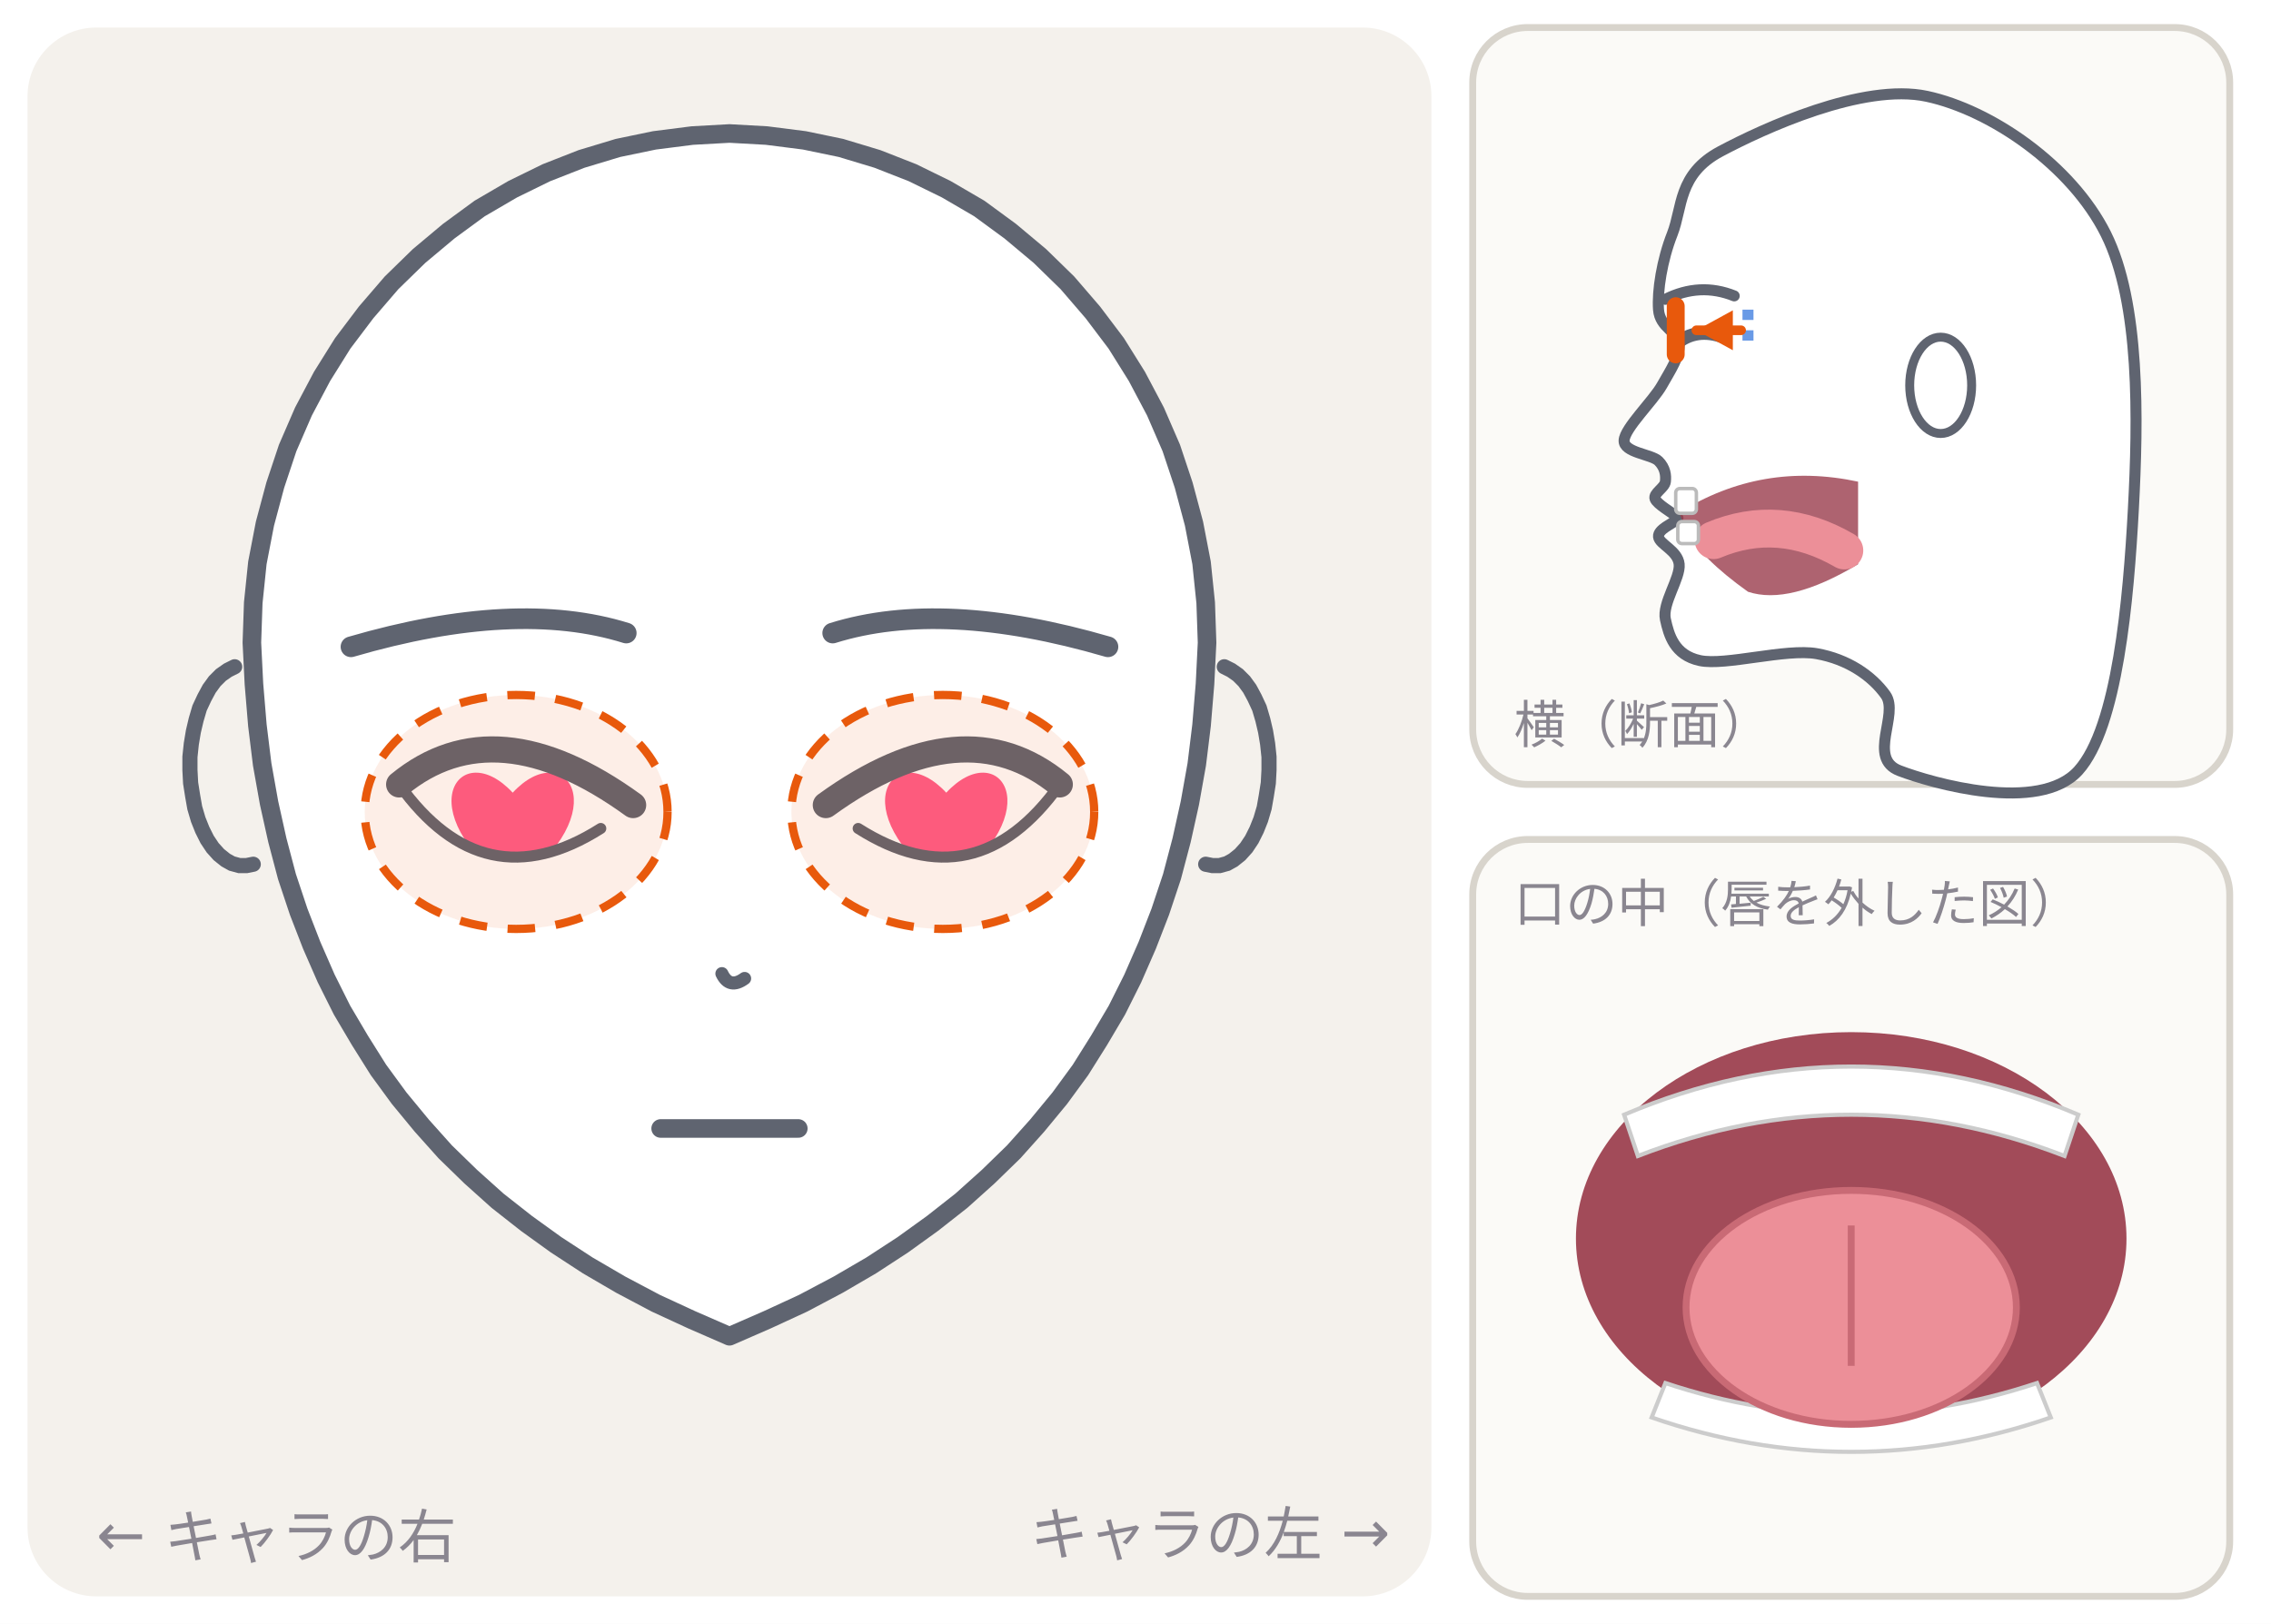
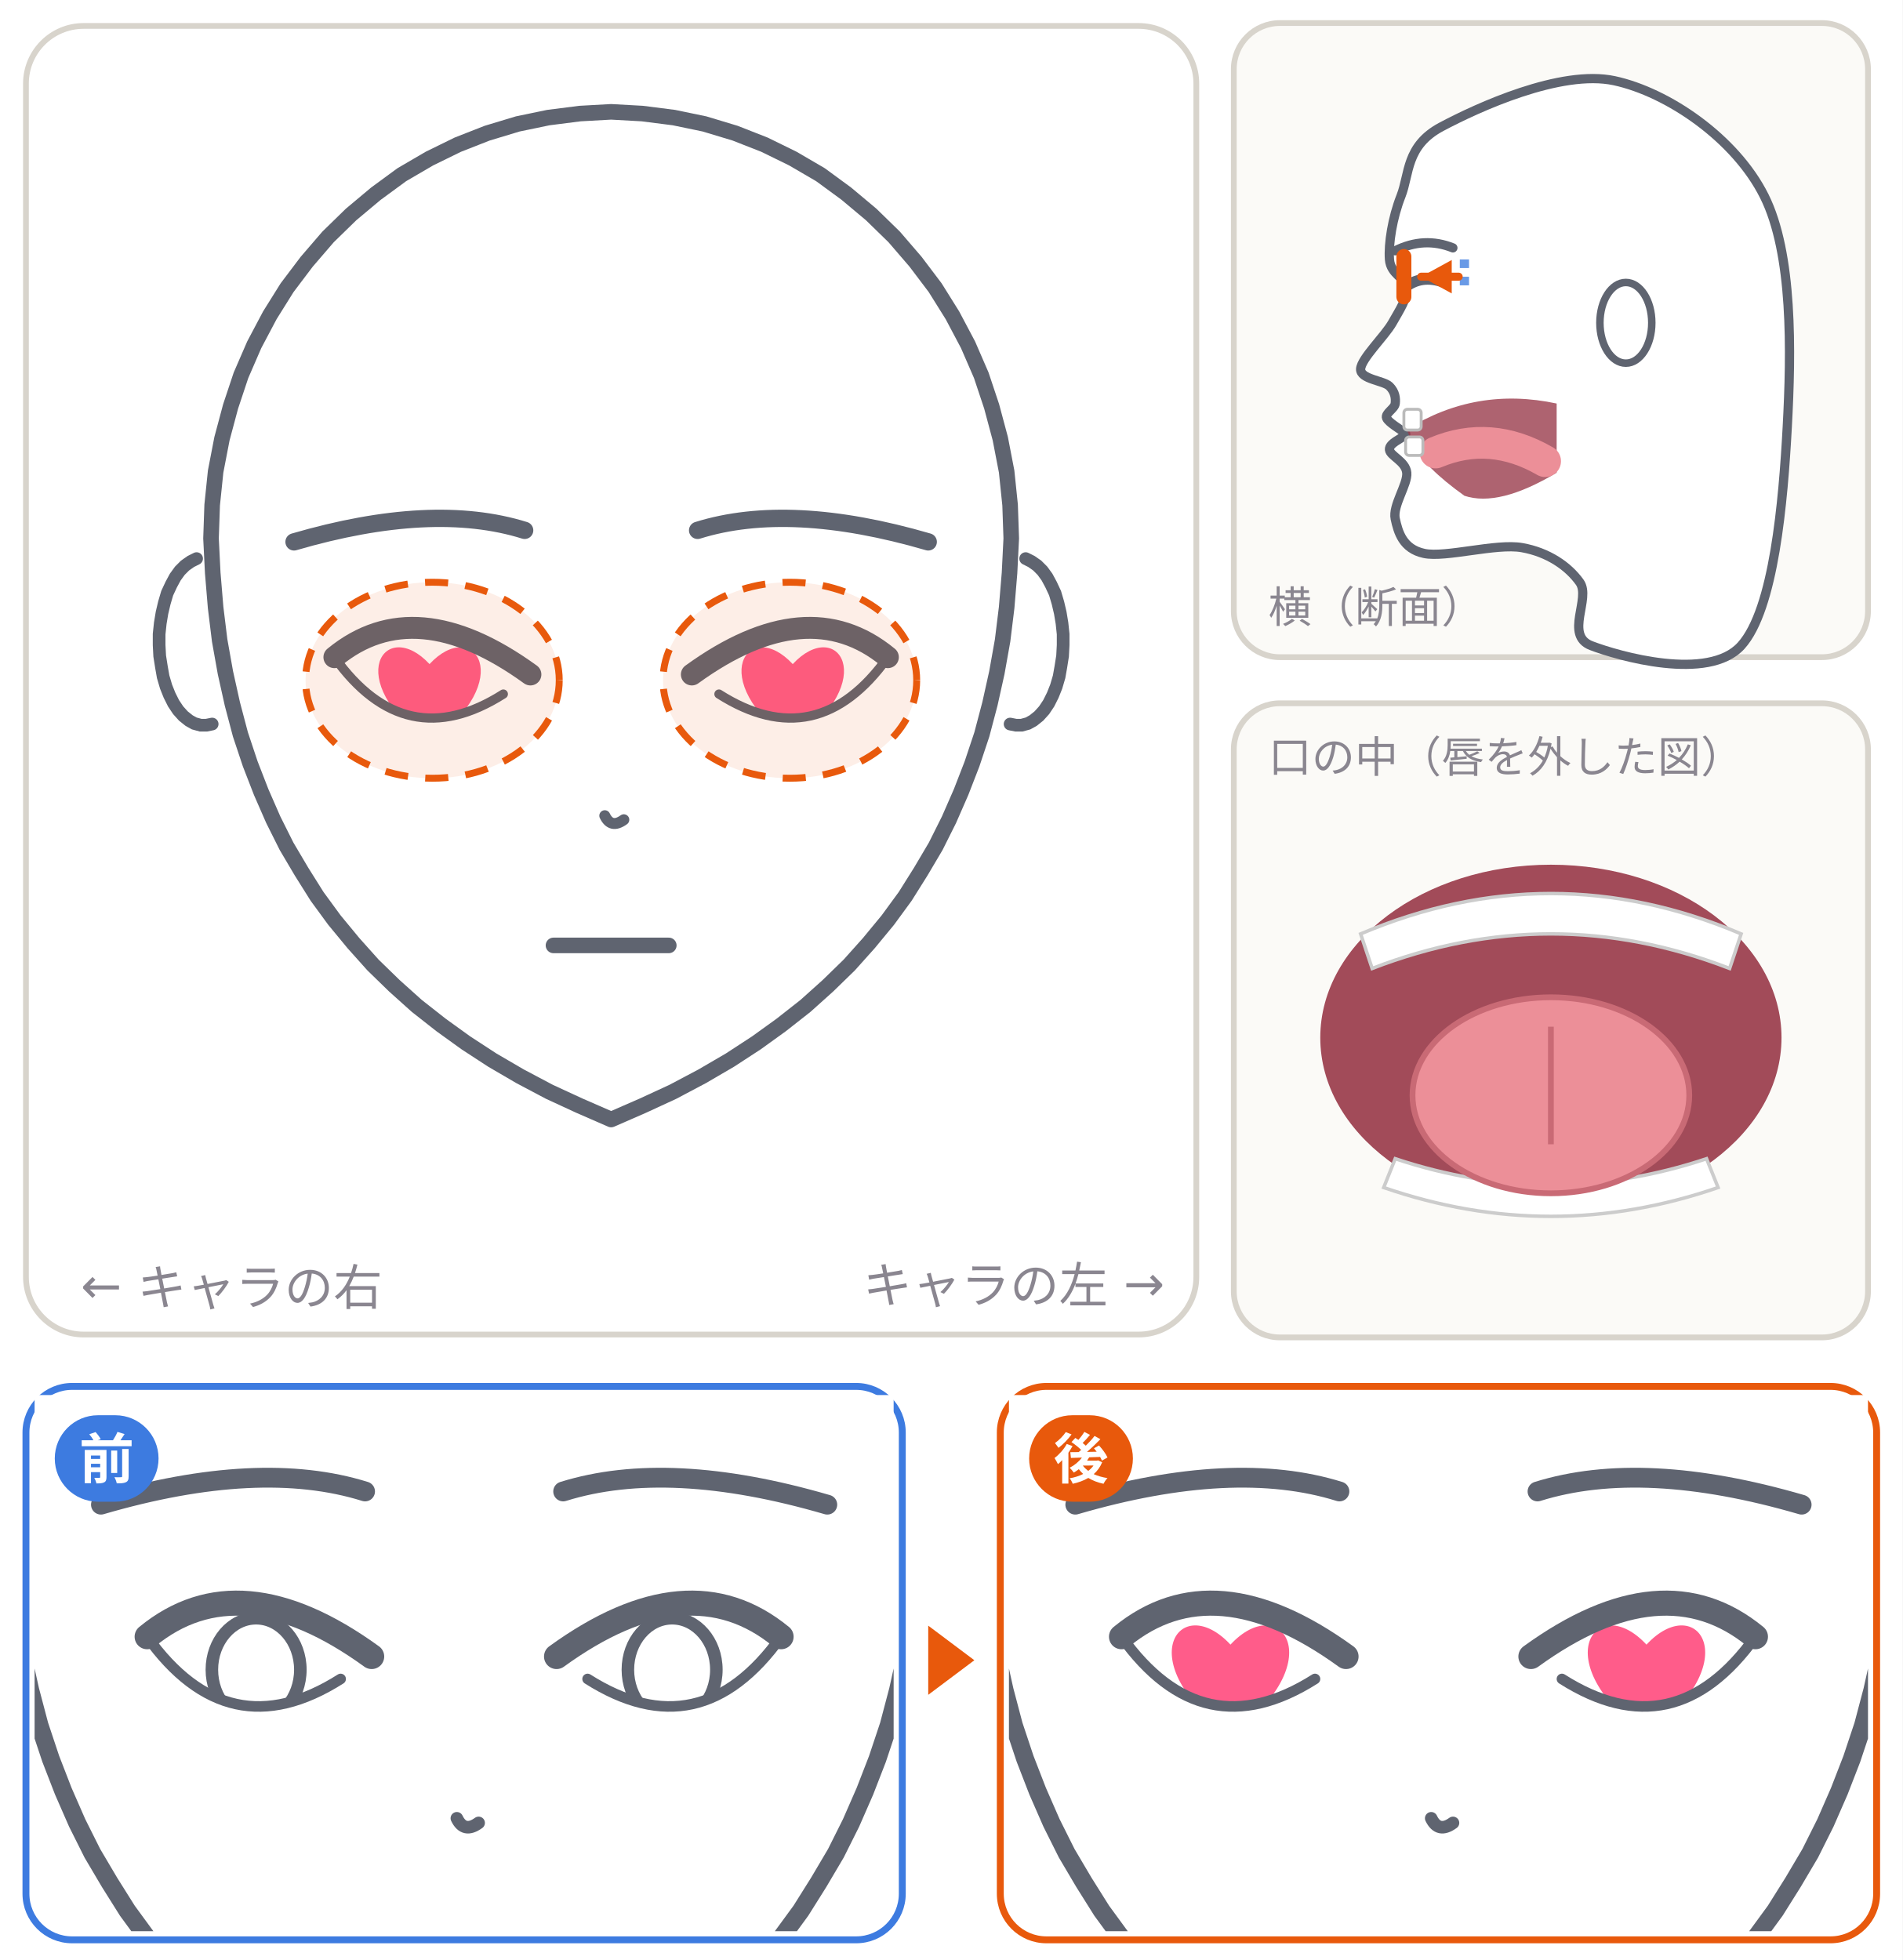
- <svg xmlns="http://www.w3.org/2000/svg" viewBox="0 0 330 236" width="330" height="236" font-family="system-ui, 'Segoe UI', 'Hiragino Sans', 'Noto Sans JP', sans-serif">
+ <svg xmlns="http://www.w3.org/2000/svg" viewBox="0 0 330 340" width="330" height="340" font-family="system-ui, 'Segoe UI', 'Hiragino Sans', 'Noto Sans JP', sans-serif">
  <defs>
    <linearGradient id="iris" x1="0" y1="0" x2="0" y2="1">
      <stop offset="0" stop-color="#3a2a4e" />
      <stop offset="0.55" stop-color="#8a6aa8" />
      <stop offset="1" stop-color="#c7a8e0" />
    </linearGradient>
  </defs>
-   <rect width="330" height="236" fill="#ffffff" />
-   <rect x="4" y="4" width="204" height="228" rx="10" fill="#f4f1ec" />
+   <rect width="330" height="340" fill="#ffffff" />
+   <rect x="4.5" y="4.5" width="203" height="227" rx="10" fill="#fff" stroke="#d8d4cc" />
  <g transform="translate(6,4)">
-     <path d="M171.9,92.9 L172.9,93.4 L173.9,94.1 L174.8,95 L175.6,96.1 L176.3,97.4 L177,98.9 L177.5,100.6 L177.9,102.3 L178.2,104.1 L178.4,106 L178.4,107.9 L178.3,109.8 L178,111.7 L177.7,113.4 L177.2,115.1 L176.6,116.6 L175.9,118 L175.1,119.2 L174.2,120.2 L173.2,121 L172.3,121.5 L171.2,121.8 L170.2,121.8 L169.2,121.6" fill="none" stroke="#5f6470" stroke-width="2.2" stroke-linecap="round" />
-     <path d="M28.1,92.9 L27.1,93.4 L26.1,94.1 L25.2,95 L24.4,96.1 L23.7,97.4 L23,98.9 L22.5,100.6 L22.1,102.3 L21.8,104.1 L21.6,106 L21.6,107.9 L21.7,109.8 L22,111.7 L22.3,113.4 L22.8,115.1 L23.4,116.6 L24.1,118 L24.9,119.2 L25.8,120.2 L26.8,121 L27.7,121.5 L28.8,121.8 L29.8,121.8 L30.8,121.6" fill="none" stroke="#5f6470" stroke-width="2.2" stroke-linecap="round" />
-     <path d="M30.6,89.4 L30.8,83.6 L31.4,77.8 L32.5,72.1 L34,66.5 L35.8,61.1 L38.1,55.8 L40.8,50.7 L43.8,45.9 L47.2,41.4 L50.9,37.1 L54.9,33.2 L59.2,29.6 L63.7,26.3 L68.5,23.5 L73.4,21.1 L78.5,19.1 L83.8,17.5 L89.1,16.4 L94.6,15.7 L100,15.4 L105.4,15.7 L110.9,16.4 L116.2,17.5 L121.5,19.1 L126.6,21.1 L131.5,23.5 L136.3,26.3 L140.8,29.6 L145.1,33.2 L149.1,37.1 L152.8,41.4 L156.2,45.9 L159.2,50.7 L161.9,55.8 L164.2,61.1 L166,66.5 L167.5,72.1 L168.6,77.8 L169.2,83.6 L169.4,89.4 L169.1,95.4 L168.6,101.4 L167.9,107.1 L166.9,112.7 L165.7,118.1 L164.3,123.4 L162.6,128.5 L160.7,133.4 L158.6,138.2 L156.3,142.8 L153.7,147.2 L151,151.5 L148,155.6 L144.7,159.6 L141.3,163.4 L137.6,167 L133.7,170.5 L129.5,173.8 L125.2,176.9 L120.6,179.9 L115.8,182.7 L110.7,185.4 L105.5,187.8 L100,190.2 L94.5,187.8 L89.3,185.4 L84.2,182.7 L79.4,179.9 L74.8,176.9 L70.5,173.8 L66.3,170.5 L62.4,167 L58.7,163.4 L55.3,159.6 L52,155.6 L49,151.5 L46.3,147.2 L43.7,142.8 L41.4,138.2 L39.3,133.4 L37.4,128.5 L35.7,123.4 L34.3,118.1 L33.1,112.7 L32.1,107.1 L31.4,101.4 L30.9,95.4 Z" fill="#ffffff" stroke="#5f6470" stroke-width="2.7" stroke-linejoin="round" />
-     <path d="M98.9,137.5 q1.1,2.3 3.3,0.7" fill="none" stroke="#5f6470" stroke-width="1.9" stroke-linecap="round" />
-     <path d="M110,160 L109.9,160 L109.7,160 L109.2,160 L108.7,160 L107.9,160 L107.1,160 L106.1,160 L105,160 L103.8,160 L102.6,160 L101.3,160 L100,160 L98.7,160 L97.4,160 L96.2,160 L95,160 L93.9,160 L92.9,160 L92.1,160 L91.3,160 L90.8,160 L90.3,160 L90.1,160 L90,160" fill="none" stroke="#5f6470" stroke-width="2.7" stroke-linecap="round" stroke-linejoin="round" />
-     <clipPath id="eyeheartEyeR">
-       <path d="M86,113 Q66,98.5 52,110 Q66,129.5 86,113 Z" />
-     </clipPath>
-     <path d="M86,113 Q66,98.5 52,110 Q66,129.5 86,113 Z" fill="#ffffff" />
-     <g clip-path="url(#eyeheartEyeR)">
-       <path d="M68.5,124.9 C53.1,113.9 60.8,102.9 68.5,111.2 C76.2,102.9 83.9,113.9 68.5,124.9 Z" fill="#ff5c8a" />
+     <g>
+       <g transform="translate(0,0)">
+         <path d="M171.9,92.9 L172.9,93.4 L173.9,94.1 L174.8,95 L175.6,96.1 L176.3,97.4 L177,98.9 L177.5,100.6 L177.9,102.3 L178.2,104.1 L178.4,106 L178.4,107.9 L178.3,109.8 L178,111.7 L177.7,113.4 L177.2,115.1 L176.6,116.6 L175.9,118 L175.1,119.2 L174.2,120.2 L173.2,121 L172.3,121.5 L171.2,121.8 L170.2,121.8 L169.2,121.6" fill="none" stroke="#5f6470" stroke-width="2.2" stroke-linecap="round" />
+         <path d="M28.1,92.9 L27.1,93.4 L26.1,94.1 L25.2,95 L24.4,96.1 L23.7,97.4 L23,98.9 L22.5,100.6 L22.1,102.3 L21.8,104.1 L21.6,106 L21.6,107.9 L21.7,109.8 L22,111.7 L22.3,113.4 L22.8,115.1 L23.4,116.6 L24.1,118 L24.9,119.2 L25.8,120.2 L26.8,121 L27.7,121.5 L28.8,121.8 L29.8,121.8 L30.8,121.6" fill="none" stroke="#5f6470" stroke-width="2.2" stroke-linecap="round" />
+         <path d="M30.6,89.4 L30.8,83.6 L31.4,77.8 L32.5,72.1 L34,66.5 L35.8,61.1 L38.1,55.8 L40.8,50.7 L43.8,45.9 L47.2,41.4 L50.9,37.1 L54.9,33.2 L59.2,29.6 L63.7,26.3 L68.5,23.5 L73.4,21.1 L78.5,19.1 L83.8,17.5 L89.1,16.4 L94.6,15.7 L100,15.4 L105.4,15.7 L110.9,16.4 L116.2,17.5 L121.5,19.1 L126.6,21.1 L131.5,23.5 L136.3,26.3 L140.8,29.6 L145.1,33.2 L149.1,37.1 L152.8,41.4 L156.2,45.9 L159.2,50.7 L161.9,55.8 L164.2,61.1 L166,66.5 L167.5,72.1 L168.6,77.8 L169.2,83.6 L169.4,89.4 L169.1,95.4 L168.6,101.4 L167.9,107.1 L166.9,112.7 L165.7,118.1 L164.3,123.4 L162.6,128.5 L160.7,133.4 L158.6,138.2 L156.3,142.8 L153.7,147.2 L151,151.5 L148,155.6 L144.7,159.6 L141.3,163.4 L137.6,167 L133.7,170.5 L129.5,173.8 L125.2,176.9 L120.6,179.9 L115.8,182.7 L110.7,185.4 L105.5,187.8 L100,190.2 L94.5,187.8 L89.3,185.4 L84.2,182.7 L79.4,179.9 L74.8,176.9 L70.5,173.8 L66.3,170.5 L62.4,167 L58.7,163.4 L55.3,159.6 L52,155.6 L49,151.5 L46.3,147.2 L43.7,142.8 L41.4,138.2 L39.3,133.4 L37.4,128.5 L35.7,123.4 L34.3,118.1 L33.1,112.7 L32.1,107.1 L31.4,101.4 L30.9,95.4 Z" fill="#ffffff" stroke="#5f6470" stroke-width="2.7" stroke-linejoin="round" />
+         <path d="M98.9,137.5 q1.1,2.3 3.3,0.7" fill="none" stroke="#5f6470" stroke-width="1.9" stroke-linecap="round" />
+         <path d="M110,160 L109.9,160 L109.7,160 L109.2,160 L108.7,160 L107.9,160 L107.1,160 L106.1,160 L105,160 L103.8,160 L102.6,160 L101.3,160 L100,160 L98.7,160 L97.4,160 L96.2,160 L95,160 L93.9,160 L92.9,160 L92.1,160 L91.3,160 L90.8,160 L90.3,160 L90.1,160 L90,160" fill="none" stroke="#5f6470" stroke-width="2.7" stroke-linecap="round" stroke-linejoin="round" />
+         <clipPath id="eyeheartEyeR">
+           <path d="M86,113 Q66,98.5 52,110 Q66,129.5 86,113 Z" />
+         </clipPath>
+         <path d="M86,113 Q66,98.5 52,110 Q66,129.5 86,113 Z" fill="#ffffff" />
+         <g clip-path="url(#eyeheartEyeR)">
+           <path d="M68.5,124.9 C53.1,113.9 60.8,102.9 68.5,111.2 C76.2,102.9 83.9,113.9 68.5,124.9 Z" fill="#ff5c8a" />
+         </g>
+         <path d="M81.3,116.4 Q64.3,127.2 52,110" fill="none" stroke="#5f6470" stroke-width="1.6" stroke-linecap="round" />
+         <path d="M86,113 Q66,98.5 52,110" fill="none" stroke="#5f6470" stroke-width="3.8" stroke-linecap="round" />
+         <clipPath id="eyeheartEyeL">
+           <path d="M114,113 Q134,98.5 148,110 Q134,129.5 114,113 Z" />
+         </clipPath>
+         <path d="M114,113 Q134,98.5 148,110 Q134,129.5 114,113 Z" fill="#ffffff" />
+         <g clip-path="url(#eyeheartEyeL)">
+           <path d="M131.5,124.9 C116.1,113.9 123.8,102.9 131.5,111.2 C139.2,102.9 146.9,113.9 131.5,124.9 Z" fill="#ff5c8a" />
+         </g>
+         <path d="M118.7,116.4 Q135.7,127.2 148,110" fill="none" stroke="#5f6470" stroke-width="1.6" stroke-linecap="round" />
+         <path d="M114,113 Q134,98.5 148,110" fill="none" stroke="#5f6470" stroke-width="3.8" stroke-linecap="round" />
+         <path d="M85,88 Q69,83 45,90" fill="none" stroke="#5f6470" stroke-width="3" stroke-linecap="round" />
+         <path d="M115,88 Q131,83 155,90" fill="none" stroke="#5f6470" stroke-width="3" stroke-linecap="round" />
+         <ellipse cx="131" cy="114" rx="22" ry="17" fill="#e8590c" fill-opacity="0.10" stroke="#e8590c" stroke-width="1.2" stroke-dasharray="4 3" />
+         <ellipse cx="69" cy="114" rx="22" ry="17" fill="#e8590c" fill-opacity="0.10" stroke="#e8590c" stroke-width="1.2" stroke-dasharray="4 3" />
+       </g>
    </g>
-     <path d="M81.3,116.4 Q64.3,127.2 52,110" fill="none" stroke="#5f6470" stroke-width="1.6" stroke-linecap="round" />
-     <path d="M86,113 Q66,98.5 52,110" fill="none" stroke="#5f6470" stroke-width="3.8" stroke-linecap="round" />
-     <clipPath id="eyeheartEyeL">
-       <path d="M114,113 Q134,98.5 148,110 Q134,129.5 114,113 Z" />
-     </clipPath>
-     <path d="M114,113 Q134,98.5 148,110 Q134,129.5 114,113 Z" fill="#ffffff" />
-     <g clip-path="url(#eyeheartEyeL)">
-       <path d="M131.5,124.9 C116.1,113.9 123.8,102.9 131.5,111.2 C139.2,102.9 146.9,113.9 131.5,124.9 Z" fill="#ff5c8a" />
-     </g>
-     <path d="M118.7,116.4 Q135.7,127.2 148,110" fill="none" stroke="#5f6470" stroke-width="1.6" stroke-linecap="round" />
-     <path d="M114,113 Q134,98.5 148,110" fill="none" stroke="#5f6470" stroke-width="3.8" stroke-linecap="round" />
-     <path d="M85,88 Q69,83 45,90" fill="none" stroke="#5f6470" stroke-width="3" stroke-linecap="round" />
-     <path d="M115,88 Q131,83 155,90" fill="none" stroke="#5f6470" stroke-width="3" stroke-linecap="round" />
-     <ellipse cx="131" cy="114" rx="22" ry="17" fill="#e8590c" fill-opacity="0.10" stroke="#e8590c" stroke-width="1.2" stroke-dasharray="4 3" />
-     <ellipse cx="69" cy="114" rx="22" ry="17" fill="#e8590c" fill-opacity="0.10" stroke="#e8590c" stroke-width="1.2" stroke-dasharray="4 3" />
  </g>
  <g transform="translate(214,4)">
    <rect x="0" y="0" width="110" height="110" rx="8" fill="#fbfaf7" stroke="#d8d4cc" />
    <path d="M36,18 C29.8,21.3 30.5,26.2 29,30 C27.5,33.8 26.8,38.3 27,41 C27.2,43.7 29.9,44.2 30,46 C30.1,47.8 28.8,49.7 27.5,52 C26.2,54.3 22.1,58.2 22,60 C21.9,61.8 26,62 27,63 C28,64 28.1,65.1 28,66 C27.9,66.9 26.2,67.7 26.5,68.5 C26.8,69.3 29,70.5 29.5,71 C30,71.5 29.9,71.1 29.5,71.6 C29.1,72.1 26.9,72.9 27,74 C27.1,75.1 29.8,76 30,78 C30.2,80 27.5,83.7 28,86 C28.5,88.3 29.3,91.2 33,92 C36.7,92.8 45.5,90.2 50,91 C54.5,91.8 58,94.2 60,97 C62,99.8 57.3,106.2 62,108 C66.7,109.8 82.3,114.3 88,108 C93.7,101.7 95.3,83 96,70 C96.7,57 97,40 92,30 C87,20 75.3,12 66,10 C56.7,8 42.2,14.7 36,18 Z" fill="#ffffff" stroke="#5f6470" stroke-width="1.6" />
    <path d="M30,70.5 Q42,63 56,66 L56,78 Q46,84 40,82 Q33,77 31,73 Z" fill="#9a3c4c" opacity="0.8" />
    <path d="M54,76 Q44.5,70.5 35,74.5" fill="none" stroke="#ec8f98" stroke-width="5.5" stroke-linecap="round" />
    <rect x="29.5" y="67" width="3" height="3.6" rx="0.6" fill="#fff" stroke="#bbb" stroke-width="0.5" />
    <rect x="29.8" y="71.8" width="3" height="3.2" rx="0.6" fill="#fff" stroke="#bbb" stroke-width="0.5" />
    <path d="M29.5,46 q3,-2.5 7,-1" fill="none" stroke="#5f6470" stroke-width="1.9" stroke-linecap="round" />
    <path d="M28,39.5 q5,-2.5 10,-0.5" fill="none" stroke="#5f6470" stroke-width="1.6" stroke-linecap="round" />
    <ellipse cx="68" cy="52" rx="4.5" ry="7" fill="#ffffff" stroke="#5f6470" stroke-width="1.3" />
    <line x1="40" y1="41" x2="40" y2="47" stroke="#2a6fdb" stroke-width="1.6" stroke-dasharray="1.5 1.5" opacity="0.7" />
    <line x1="39" y1="44" x2="32.5" y2="44" stroke="#e8590c" stroke-width="1.4" stroke-linecap="round" />
    <polygon points="32.5,44 37.8,41.1 37.8,46.9" fill="#e8590c" />
    <line x1="29.5" y1="40.5" x2="29.5" y2="47.5" stroke="#e8590c" stroke-width="2.6" stroke-linecap="round" />
    <text x="6" y="104" font-size="7.5" fill="#8a8690">横（断面）</text>
  </g>
  <g transform="translate(214,122)">
    <rect x="0" y="0" width="110" height="110" rx="8" fill="#fbfaf7" stroke="#d8d4cc" />
    <ellipse cx="55.0" cy="58" rx="40" ry="30" fill="#9a3c4c" opacity="0.92" />
    <path d="M22,40 Q55,26 88,40 L86,46 Q55,34 24,46 Z" fill="#ffffff" stroke="#ccc" stroke-width="0.6" />
    <path d="M26,84 Q55,94 84,84 L82,79 Q55,88 28,79 Z" fill="#ffffff" stroke="#ccc" stroke-width="0.6" />
    <g transform="rotate(0 55 68)">
      <ellipse cx="55" cy="68" rx="24" ry="17" fill="#ec8f98" stroke="#c96a75" stroke-width="1" />
      <line x1="55" y1="56.1" x2="55" y2="76.5" stroke="#c96a75" stroke-width="1" />
    </g>
    <text x="6" y="12" font-size="7.5" fill="#8a8690">口の中（唇を外した図）</text>
  </g>
  <text x="14" y="226" font-size="8.5" fill="#8a8690">← キャラの右</text>
  <text x="202" y="226" text-anchor="end" font-size="8.5" fill="#8a8690">キャラの左 →</text>
+   <rect x="4.5" y="240.5" width="152" height="96" rx="8" fill="#fff" stroke="#3d7be0" stroke-width="1.2" />
+   <svg x="6.0" y="242.0" width="149" height="93" viewBox="35 73.4 130 81.2" preserveAspectRatio="xMidYMid meet">
+     <g>
+       <g transform="translate(0,0)">
+         <path d="M171.9,92.9 L172.9,93.4 L173.9,94.1 L174.8,95 L175.6,96.1 L176.3,97.4 L177,98.9 L177.5,100.6 L177.9,102.3 L178.2,104.1 L178.4,106 L178.4,107.9 L178.3,109.8 L178,111.7 L177.7,113.4 L177.2,115.1 L176.6,116.6 L175.9,118 L175.1,119.2 L174.2,120.2 L173.2,121 L172.3,121.5 L171.2,121.8 L170.2,121.8 L169.2,121.6" fill="none" stroke="#5f6470" stroke-width="2.2" stroke-linecap="round" />
+         <path d="M28.1,92.9 L27.1,93.4 L26.1,94.1 L25.2,95 L24.4,96.1 L23.7,97.4 L23,98.9 L22.5,100.6 L22.1,102.3 L21.8,104.1 L21.6,106 L21.6,107.9 L21.7,109.8 L22,111.7 L22.3,113.4 L22.8,115.1 L23.4,116.6 L24.1,118 L24.9,119.2 L25.8,120.2 L26.8,121 L27.7,121.5 L28.8,121.8 L29.8,121.8 L30.8,121.6" fill="none" stroke="#5f6470" stroke-width="2.2" stroke-linecap="round" />
+         <path d="M30.6,89.4 L30.8,83.6 L31.4,77.8 L32.5,72.1 L34,66.5 L35.8,61.1 L38.1,55.8 L40.8,50.7 L43.8,45.9 L47.2,41.4 L50.9,37.1 L54.9,33.2 L59.2,29.6 L63.7,26.3 L68.5,23.5 L73.4,21.1 L78.5,19.1 L83.8,17.5 L89.1,16.4 L94.6,15.7 L100,15.4 L105.4,15.7 L110.9,16.4 L116.2,17.5 L121.5,19.1 L126.6,21.1 L131.5,23.5 L136.3,26.3 L140.8,29.6 L145.1,33.2 L149.1,37.1 L152.8,41.4 L156.2,45.9 L159.2,50.7 L161.9,55.8 L164.2,61.1 L166,66.5 L167.5,72.1 L168.6,77.8 L169.2,83.6 L169.4,89.4 L169.1,95.4 L168.6,101.4 L167.9,107.1 L166.9,112.7 L165.7,118.1 L164.3,123.4 L162.6,128.5 L160.7,133.4 L158.6,138.2 L156.3,142.8 L153.7,147.2 L151,151.5 L148,155.6 L144.7,159.6 L141.3,163.4 L137.6,167 L133.7,170.5 L129.5,173.8 L125.2,176.9 L120.6,179.9 L115.8,182.7 L110.7,185.4 L105.5,187.8 L100,190.2 L94.5,187.8 L89.3,185.4 L84.2,182.7 L79.4,179.9 L74.8,176.9 L70.5,173.8 L66.3,170.5 L62.4,167 L58.7,163.4 L55.3,159.6 L52,155.6 L49,151.5 L46.3,147.2 L43.7,142.8 L41.4,138.2 L39.3,133.4 L37.4,128.5 L35.7,123.4 L34.3,118.1 L33.1,112.7 L32.1,107.1 L31.4,101.4 L30.9,95.4 Z" fill="#ffffff" stroke="#5f6470" stroke-width="2.7" stroke-linejoin="round" />
+         <path d="M98.9,137.5 q1.1,2.3 3.3,0.7" fill="none" stroke="#5f6470" stroke-width="1.9" stroke-linecap="round" />
+         <path d="M110,160 L109.9,160 L109.7,160 L109.2,160 L108.7,160 L107.9,160 L107.1,160 L106.1,160 L105,160 L103.8,160 L102.6,160 L101.3,160 L100,160 L98.7,160 L97.4,160 L96.2,160 L95,160 L93.9,160 L92.9,160 L92.1,160 L91.3,160 L90.8,160 L90.3,160 L90.1,160 L90,160" fill="none" stroke="#5f6470" stroke-width="2.7" stroke-linecap="round" stroke-linejoin="round" />
+         <clipPath id="eyeheartEyebR">
+           <path d="M86,113 Q66,98.5 52,110 Q66,129.5 86,113 Z" />
+         </clipPath>
+         <path d="M86,113 Q66,98.5 52,110 Q66,129.5 86,113 Z" fill="#ffffff" />
+         <g clip-path="url(#eyeheartEyebR)">
+           <ellipse cx="68.5" cy="115" rx="6.7" ry="7.8" fill="#ffffff" stroke="#5f6470" stroke-width="1.9" />
+         </g>
+         <path d="M81.3,116.4 Q64.3,127.2 52,110" fill="none" stroke="#5f6470" stroke-width="1.6" stroke-linecap="round" />
+         <path d="M86,113 Q66,98.5 52,110" fill="none" stroke="#5f6470" stroke-width="3.8" stroke-linecap="round" />
+         <clipPath id="eyeheartEyebL">
+           <path d="M114,113 Q134,98.5 148,110 Q134,129.5 114,113 Z" />
+         </clipPath>
+         <path d="M114,113 Q134,98.5 148,110 Q134,129.5 114,113 Z" fill="#ffffff" />
+         <g clip-path="url(#eyeheartEyebL)">
+           <ellipse cx="131.5" cy="115" rx="6.7" ry="7.8" fill="#ffffff" stroke="#5f6470" stroke-width="1.9" />
+         </g>
+         <path d="M118.7,116.4 Q135.7,127.2 148,110" fill="none" stroke="#5f6470" stroke-width="1.6" stroke-linecap="round" />
+         <path d="M114,113 Q134,98.5 148,110" fill="none" stroke="#5f6470" stroke-width="3.8" stroke-linecap="round" />
+         <path d="M85,88 Q69,83 45,90" fill="none" stroke="#5f6470" stroke-width="3" stroke-linecap="round" />
+         <path d="M115,88 Q131,83 155,90" fill="none" stroke="#5f6470" stroke-width="3" stroke-linecap="round" />
+       </g>
+     </g>
+   </svg>
+   <rect x="9.5" y="245.5" width="18" height="15" rx="7.5" fill="#3d7be0" />
+   <text x="18.5" y="256.5" text-anchor="middle" font-size="9.5" font-weight="bold" fill="#fff">前</text>
+   <rect x="173.5" y="240.5" width="152" height="96" rx="8" fill="#fff" stroke="#e8590c" stroke-width="1.2" />
+   <svg x="175.0" y="242.0" width="149" height="93" viewBox="35 73.4 130 81.2" preserveAspectRatio="xMidYMid meet">
+     <g>
+       <g transform="translate(0,0)">
+         <path d="M171.9,92.9 L172.9,93.4 L173.9,94.1 L174.8,95 L175.6,96.1 L176.3,97.4 L177,98.9 L177.5,100.6 L177.9,102.3 L178.2,104.1 L178.4,106 L178.4,107.9 L178.3,109.8 L178,111.7 L177.7,113.4 L177.2,115.1 L176.6,116.6 L175.9,118 L175.1,119.2 L174.2,120.2 L173.2,121 L172.3,121.5 L171.2,121.8 L170.2,121.8 L169.2,121.6" fill="none" stroke="#5f6470" stroke-width="2.2" stroke-linecap="round" />
+         <path d="M28.1,92.9 L27.1,93.4 L26.1,94.1 L25.2,95 L24.4,96.1 L23.7,97.4 L23,98.9 L22.5,100.6 L22.1,102.3 L21.8,104.1 L21.6,106 L21.6,107.9 L21.7,109.8 L22,111.7 L22.3,113.4 L22.8,115.1 L23.4,116.6 L24.1,118 L24.9,119.2 L25.8,120.2 L26.8,121 L27.7,121.5 L28.8,121.8 L29.8,121.8 L30.8,121.6" fill="none" stroke="#5f6470" stroke-width="2.2" stroke-linecap="round" />
+         <path d="M30.6,89.4 L30.8,83.6 L31.4,77.8 L32.5,72.1 L34,66.5 L35.8,61.1 L38.1,55.8 L40.8,50.7 L43.8,45.9 L47.2,41.4 L50.9,37.1 L54.9,33.2 L59.2,29.6 L63.7,26.3 L68.5,23.5 L73.4,21.1 L78.5,19.1 L83.8,17.5 L89.1,16.4 L94.6,15.7 L100,15.4 L105.4,15.7 L110.9,16.4 L116.2,17.5 L121.5,19.1 L126.6,21.1 L131.5,23.5 L136.3,26.3 L140.8,29.6 L145.1,33.2 L149.1,37.1 L152.8,41.4 L156.2,45.9 L159.2,50.7 L161.9,55.8 L164.2,61.1 L166,66.5 L167.5,72.1 L168.6,77.8 L169.2,83.6 L169.4,89.4 L169.1,95.4 L168.6,101.4 L167.9,107.1 L166.9,112.7 L165.7,118.1 L164.3,123.4 L162.6,128.5 L160.7,133.4 L158.6,138.2 L156.3,142.8 L153.7,147.2 L151,151.5 L148,155.6 L144.7,159.6 L141.3,163.4 L137.6,167 L133.7,170.5 L129.5,173.8 L125.2,176.9 L120.6,179.9 L115.8,182.7 L110.7,185.4 L105.5,187.8 L100,190.2 L94.5,187.8 L89.3,185.4 L84.2,182.7 L79.4,179.9 L74.8,176.9 L70.5,173.8 L66.3,170.5 L62.4,167 L58.7,163.4 L55.3,159.6 L52,155.6 L49,151.5 L46.3,147.2 L43.7,142.8 L41.4,138.2 L39.3,133.4 L37.4,128.5 L35.7,123.4 L34.3,118.1 L33.1,112.7 L32.1,107.1 L31.4,101.4 L30.9,95.4 Z" fill="#ffffff" stroke="#5f6470" stroke-width="2.7" stroke-linejoin="round" />
+         <path d="M98.9,137.5 q1.1,2.3 3.3,0.7" fill="none" stroke="#5f6470" stroke-width="1.9" stroke-linecap="round" />
+         <path d="M110,160 L109.9,160 L109.7,160 L109.2,160 L108.7,160 L107.9,160 L107.1,160 L106.1,160 L105,160 L103.8,160 L102.6,160 L101.3,160 L100,160 L98.7,160 L97.4,160 L96.2,160 L95,160 L93.9,160 L92.9,160 L92.1,160 L91.3,160 L90.8,160 L90.3,160 L90.1,160 L90,160" fill="none" stroke="#5f6470" stroke-width="2.7" stroke-linecap="round" stroke-linejoin="round" />
+         <clipPath id="eyeheartEyeaR">
+           <path d="M86,113 Q66,98.5 52,110 Q66,129.5 86,113 Z" />
+         </clipPath>
+         <path d="M86,113 Q66,98.5 52,110 Q66,129.5 86,113 Z" fill="#ffffff" />
+         <g clip-path="url(#eyeheartEyeaR)">
+           <path d="M68.5,124.9 C53.1,113.9 60.8,102.9 68.5,111.2 C76.2,102.9 83.9,113.9 68.5,124.9 Z" fill="#ff5c8a" />
+         </g>
+         <path d="M81.3,116.4 Q64.3,127.2 52,110" fill="none" stroke="#5f6470" stroke-width="1.6" stroke-linecap="round" />
+         <path d="M86,113 Q66,98.5 52,110" fill="none" stroke="#5f6470" stroke-width="3.8" stroke-linecap="round" />
+         <clipPath id="eyeheartEyeaL">
+           <path d="M114,113 Q134,98.5 148,110 Q134,129.5 114,113 Z" />
+         </clipPath>
+         <path d="M114,113 Q134,98.5 148,110 Q134,129.5 114,113 Z" fill="#ffffff" />
+         <g clip-path="url(#eyeheartEyeaL)">
+           <path d="M131.5,124.9 C116.1,113.9 123.8,102.9 131.5,111.2 C139.2,102.9 146.9,113.9 131.5,124.9 Z" fill="#ff5c8a" />
+         </g>
+         <path d="M118.7,116.4 Q135.7,127.2 148,110" fill="none" stroke="#5f6470" stroke-width="1.6" stroke-linecap="round" />
+         <path d="M114,113 Q134,98.5 148,110" fill="none" stroke="#5f6470" stroke-width="3.8" stroke-linecap="round" />
+         <path d="M85,88 Q69,83 45,90" fill="none" stroke="#5f6470" stroke-width="3" stroke-linecap="round" />
+         <path d="M115,88 Q131,83 155,90" fill="none" stroke="#5f6470" stroke-width="3" stroke-linecap="round" />
+       </g>
+     </g>
+   </svg>
+   <rect x="178.5" y="245.5" width="18" height="15" rx="7.5" fill="#e8590c" />
+   <text x="187.5" y="256.5" text-anchor="middle" font-size="9.5" font-weight="bold" fill="#fff">後</text>
+   <polygon points="161,282 169,288 161,294" fill="#e8590c" />
</svg>
